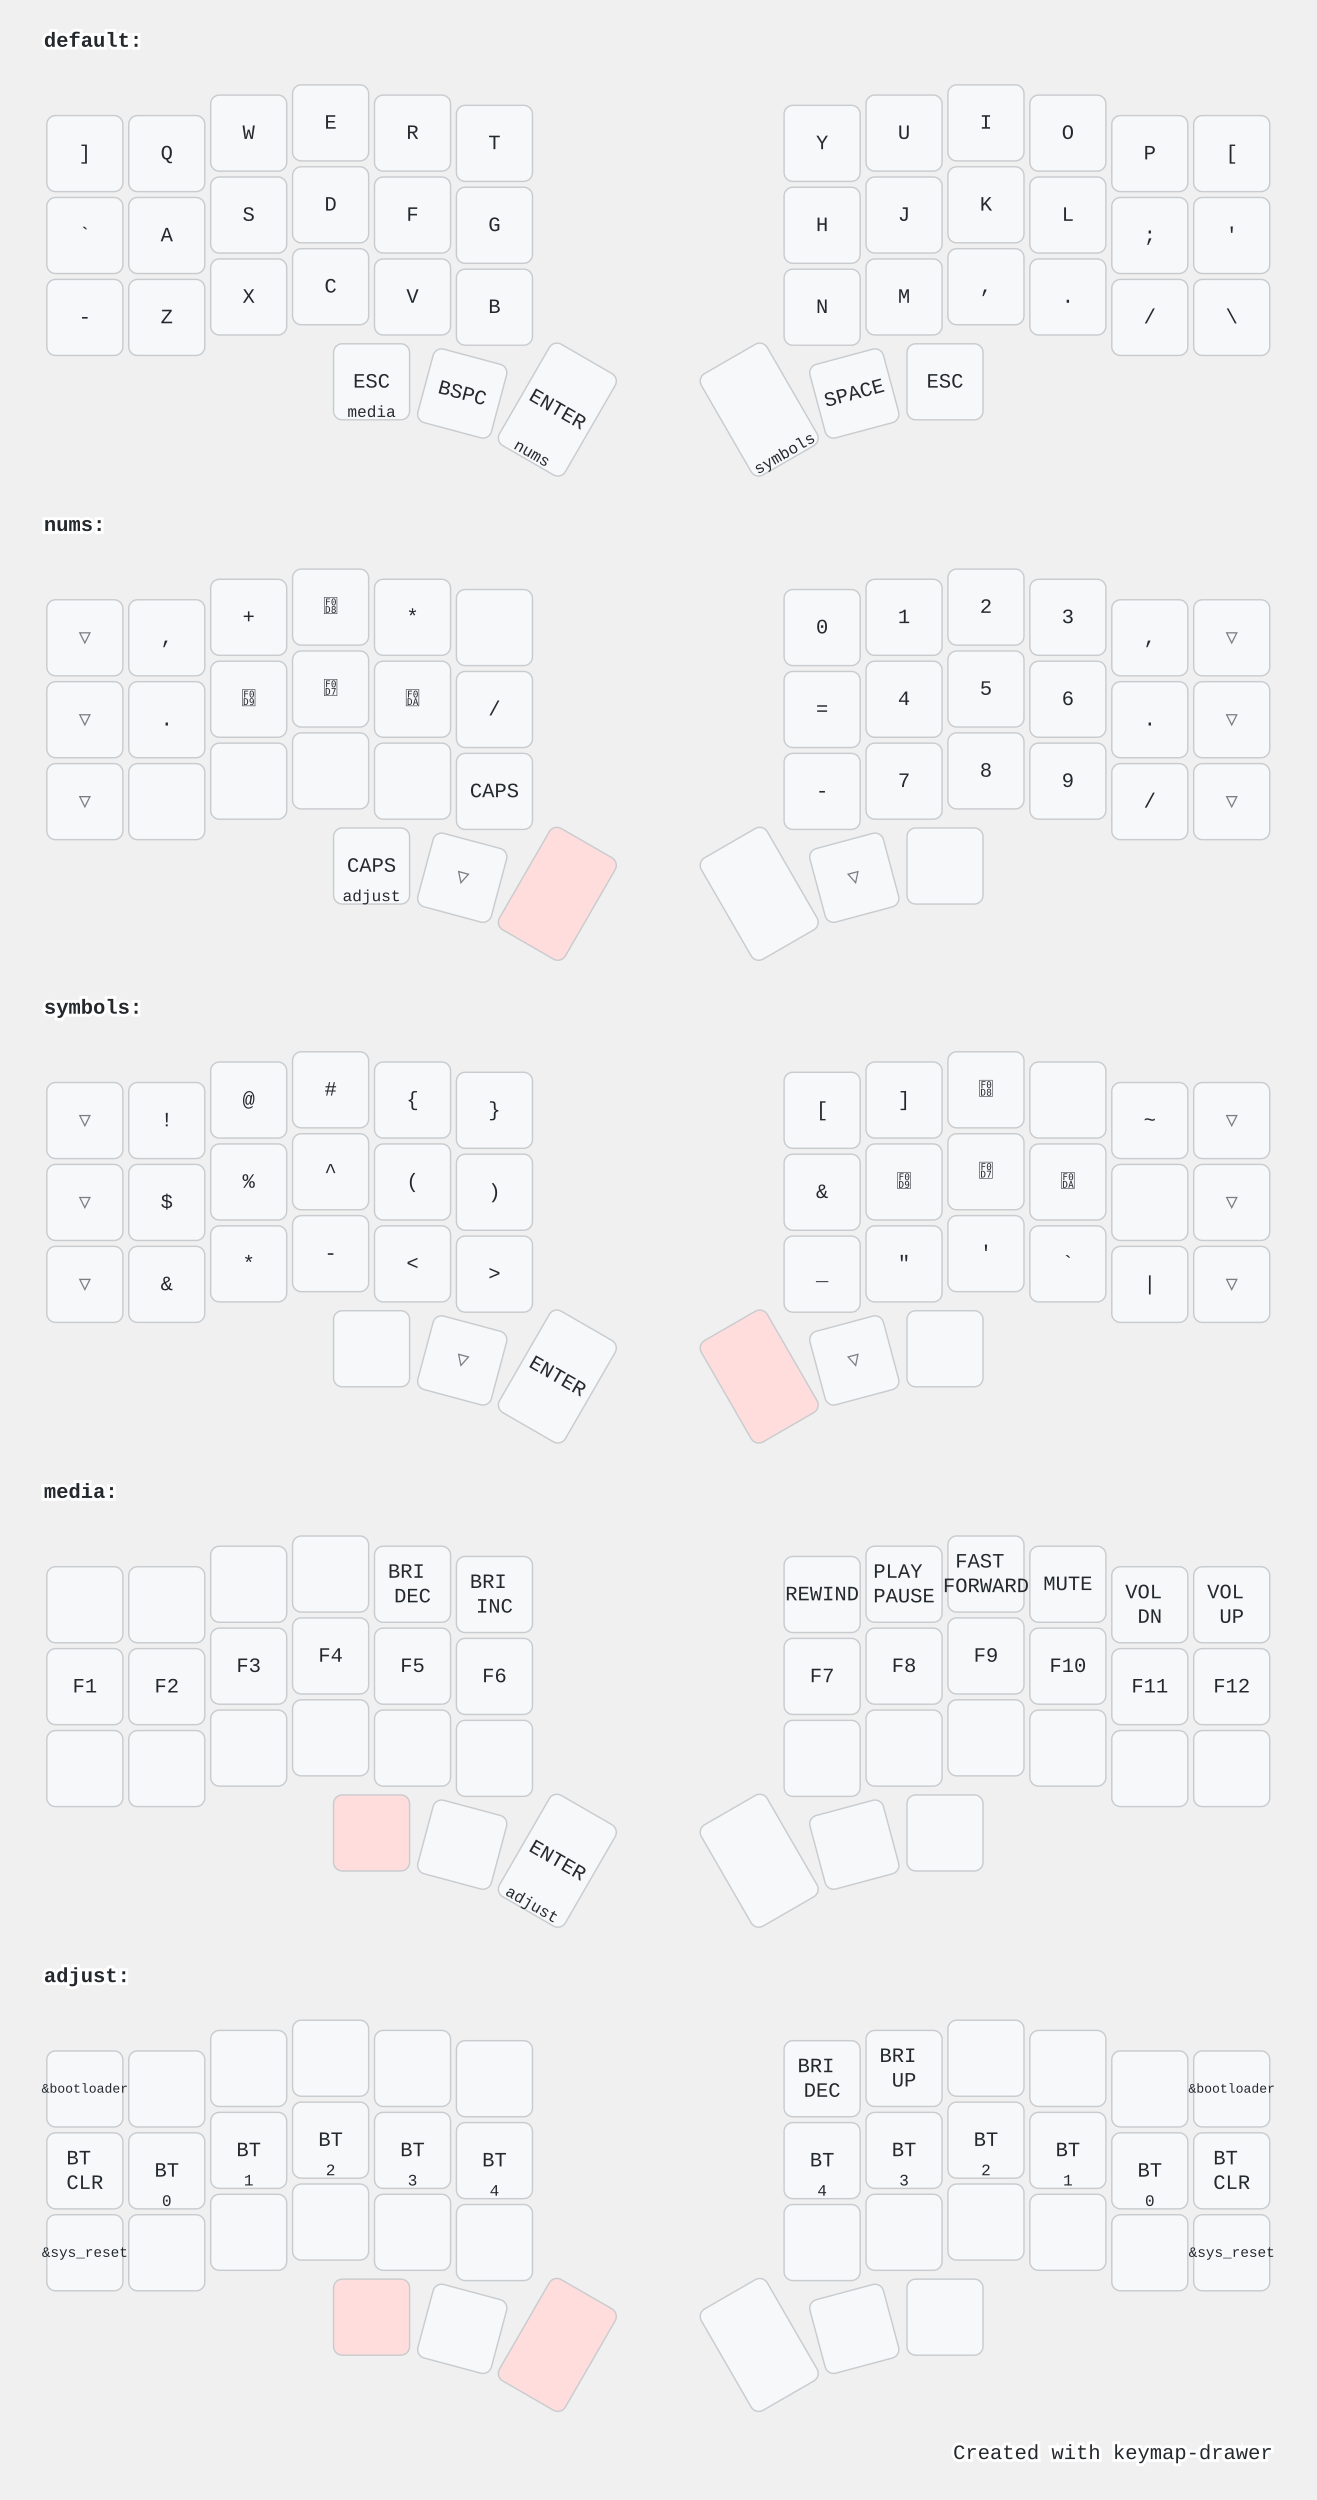
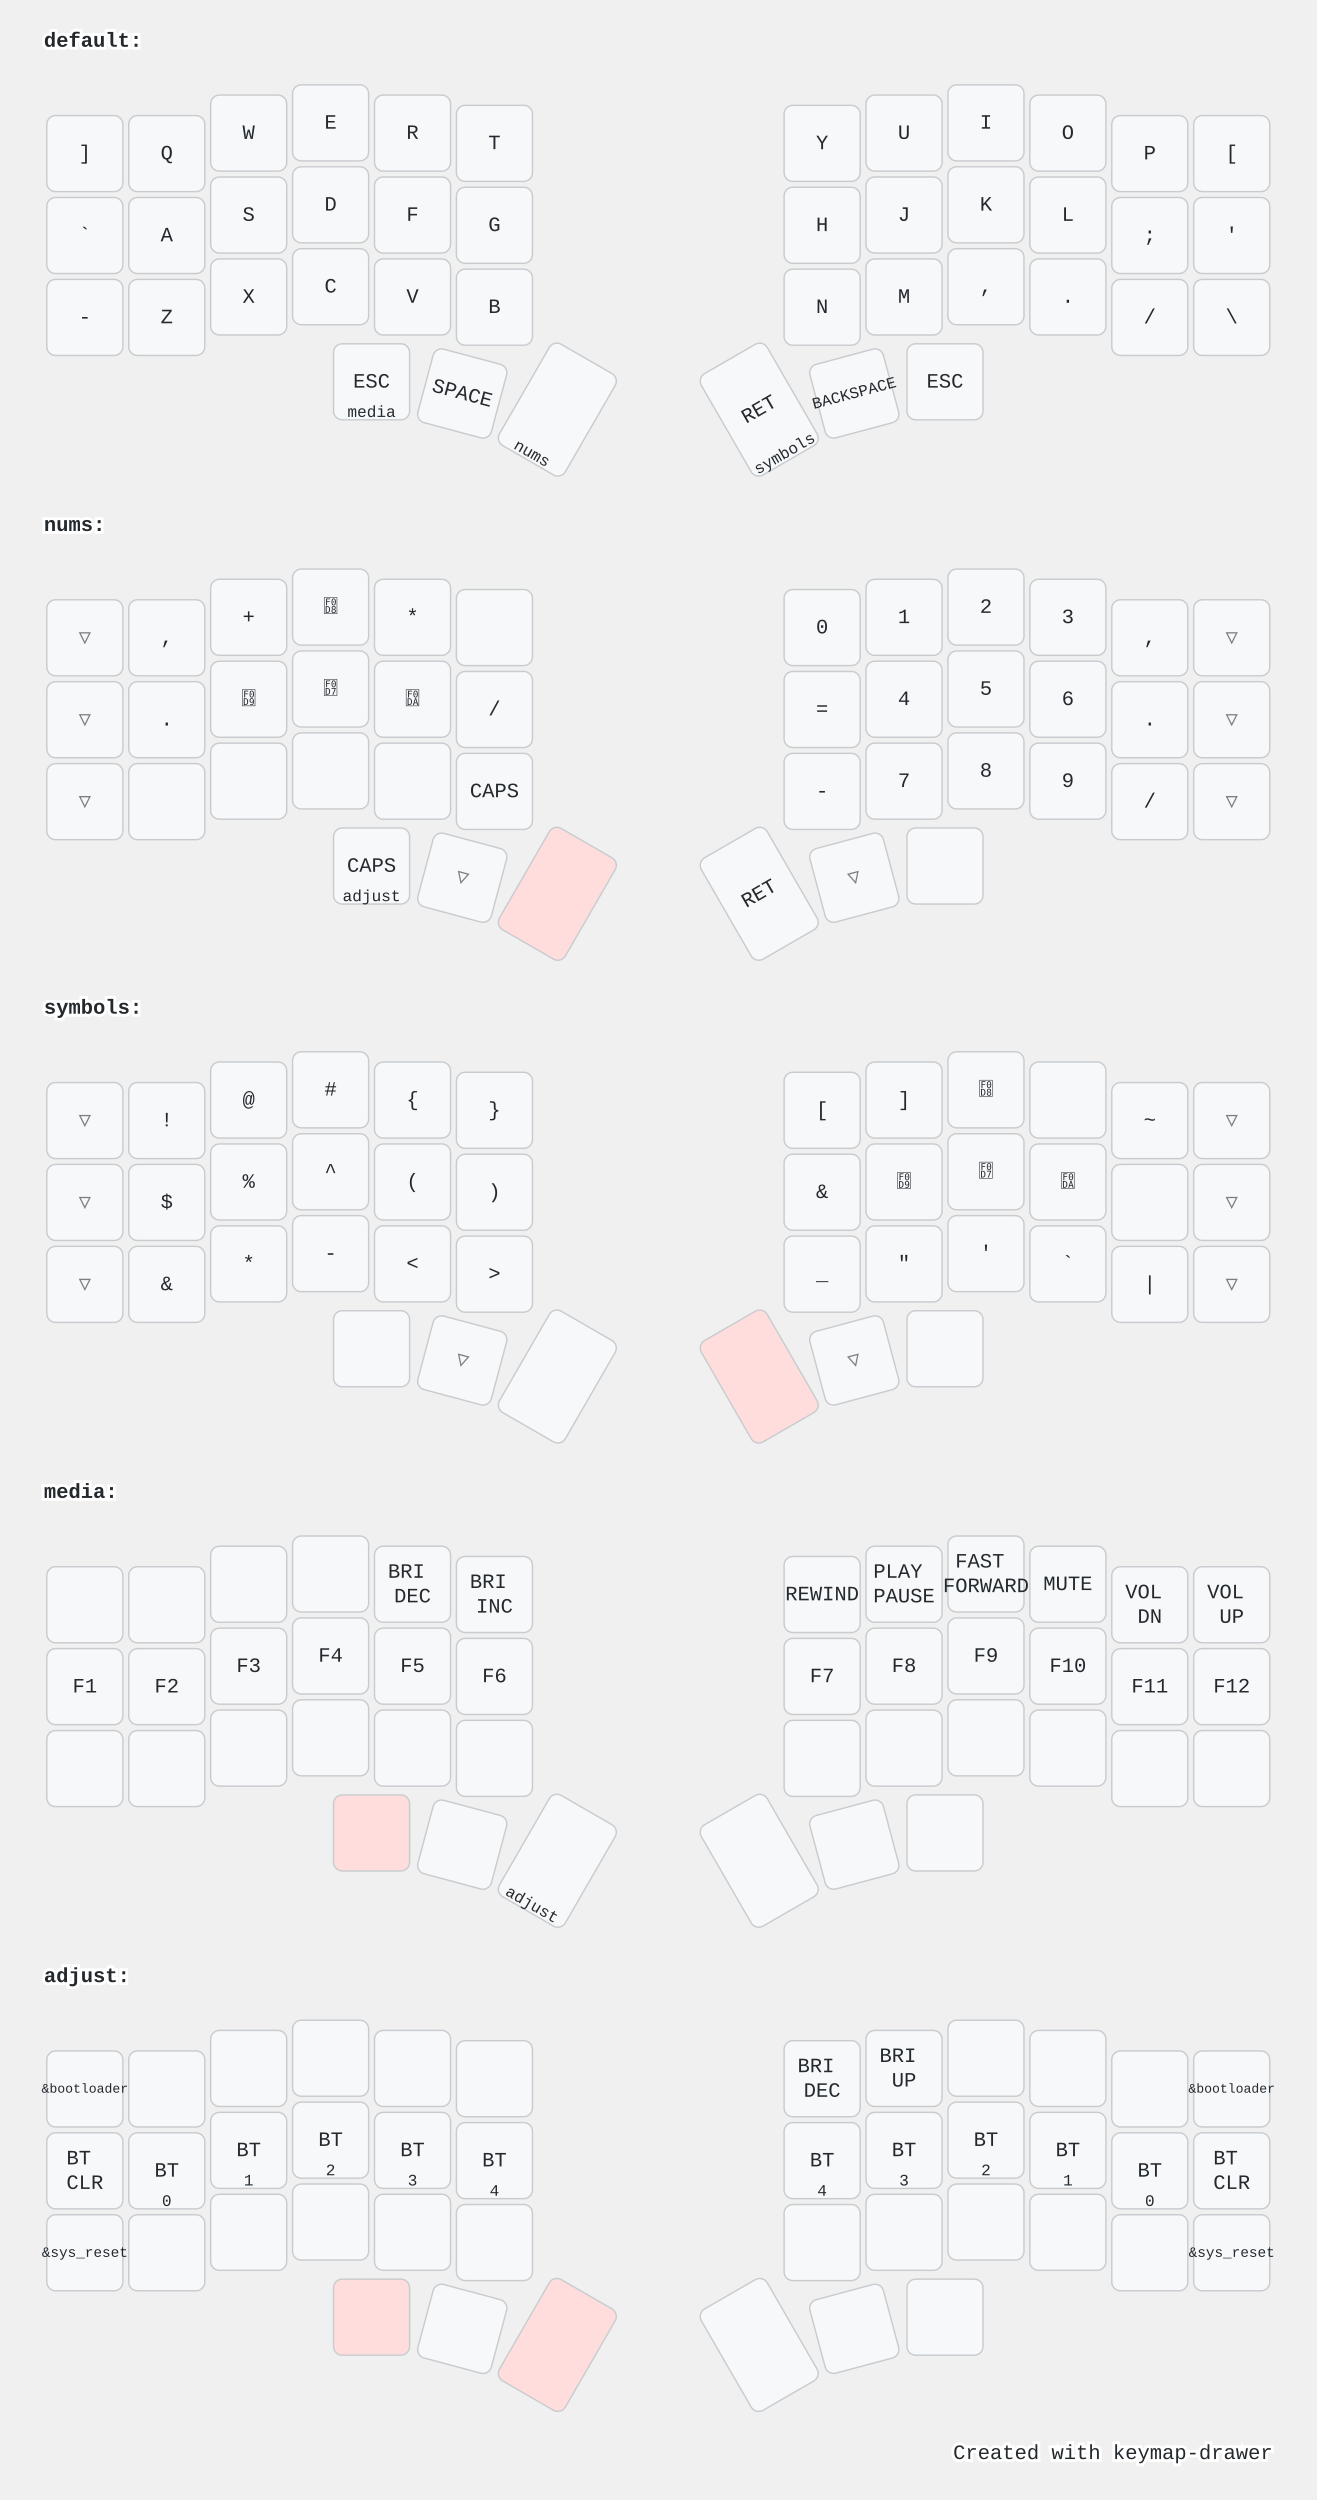
<svg xmlns="http://www.w3.org/2000/svg" xmlns:xlink="http://www.w3.org/1999/xlink" width="900" height="1709" viewBox="0 0 900 1709" class="keymap">
  <defs>/* start glyphs */
<svg id="mdi:apple-keyboard-command">
      <svg id="mdi-apple-keyboard-command" viewBox="0 0 24 24">
        <path d="M6,2A4,4 0 0,1 10,6V8H14V6A4,4 0 0,1 18,2A4,4 0 0,1 22,6A4,4 0 0,1 18,10H16V14H18A4,4 0 0,1 22,18A4,4 0 0,1 18,22A4,4 0 0,1 14,18V16H10V18A4,4 0 0,1 6,22A4,4 0 0,1 2,18A4,4 0 0,1 6,14H8V10H6A4,4 0 0,1 2,6A4,4 0 0,1 6,2M16,18A2,2 0 0,0 18,20A2,2 0 0,0 20,18A2,2 0 0,0 18,16H16V18M14,10H10V14H14V10M6,16A2,2 0 0,0 4,18A2,2 0 0,0 6,20A2,2 0 0,0 8,18V16H6M8,6A2,2 0 0,0 6,4A2,2 0 0,0 4,6A2,2 0 0,0 6,8H8V6M18,8A2,2 0 0,0 20,6A2,2 0 0,0 18,4A2,2 0 0,0 16,6V8H18Z" />
      </svg>
    </svg>
    <svg id="mdi:apple-keyboard-control">
      <svg id="mdi-apple-keyboard-control" viewBox="0 0 24 24">
        <path d="M19.78,11.78L18.36,13.19L12,6.83L5.64,13.19L4.22,11.78L12,4L19.78,11.78Z" />
      </svg>
    </svg>
    <svg id="mdi:apple-keyboard-option">
      <svg id="mdi-apple-keyboard-option" viewBox="0 0 24 24">
        <path d="M3,4H9.11L16.15,18H21V20H14.88L7.84,6H3V4M14,4H21V6H14V4Z" />
      </svg>
    </svg>
    <svg id="mdi:apple-keyboard-shift">
      <svg id="mdi-apple-keyboard-shift" viewBox="0 0 24 24">
        <path d="M15,18V12H17.17L12,6.83L6.83,12H9V18H15M12,4L22,14H17V20H7V14H2L12,4Z" />
      </svg>
    </svg>
    <svg id="mdi:keyboard-tab">
      <svg id="mdi-keyboard-tab" viewBox="0 0 24 24">
        <path d="M20,18H22V6H20M11.59,7.41L15.17,11H1V13H15.17L11.59,16.58L13,18L19,12L13,6L11.59,7.41Z" />
      </svg>
    </svg>
  </defs>/* end glyphs */
<style>/* inherit to force styles through use tags */
svg path {
    fill: inherit;
}

/* font and background color specifications */
svg.keymap {
    font-family: SFMono-Regular,Consolas,Liberation Mono,Menlo,monospace;
    font-size: 14px;
    font-kerning: normal;
    text-rendering: optimizeLegibility;
    fill: #24292e;
}

/* default key styling */
rect.key {
    fill: #f6f8fa;
}

rect.key, rect.combo {
    stroke: #c9cccf;
    stroke-width: 1;
}

/* default key side styling, only used is draw_key_sides is set */
rect.side {
    filter: brightness(90%);
}

/* color accent for combo boxes */
rect.combo, rect.combo-separate {
    fill: #cdf;
}

/* color accent for held keys */
rect.held, rect.combo.held {
    fill: #fdd;
}

/* color accent for ghost (optional) keys */
rect.ghost, rect.combo.ghost {
    stroke-dasharray: 4, 4;
    stroke-width: 2;
}

text {
    text-anchor: middle;
    dominant-baseline: middle;
}

/* styling for layer labels */
text.label {
    font-weight: bold;
    text-anchor: start;
    stroke: white;
    stroke-width: 4;
    paint-order: stroke;
}

/* styling for optional footer */
text.footer {
    text-anchor: end;
    dominant-baseline: auto;
    stroke: white;
    stroke-width: 4;
    paint-order: stroke;
}

/* styling for combo tap, and key hold/shifted label text */
text.combo, text.hold, text.shifted {
    font-size: 11px;
}

text.hold {
    text-anchor: middle;
    dominant-baseline: auto;
}

text.shifted {
    text-anchor: middle;
    dominant-baseline: hanging;
}

/* styling for hold/shifted label text in combo box */
text.combo.hold, text.combo.shifted {
    font-size: 8px;
}

/* lighter symbol for transparent keys */
text.trans {
    fill: #7b7e81;
}

/* styling for combo dendrons */
path.combo {
    stroke-width: 1;
    stroke: gray;
    fill: none;
}

/* Start Tabler Icons Cleanup */
/* cannot use height/width with glyphs */
.icon-tabler &gt; path {
    fill: inherit;
    stroke: inherit;
    stroke-width: 2;
}
/* hide tabler's default box */
.icon-tabler &gt; path[stroke="none"][fill="none"] {
    visibility: hidden;
}
/* End Tabler Icons Cleanup */

@media (prefers-color-scheme: dark) {
svg.keymap { fill: #d1d6db; }
rect.key { fill: #3f4750; }
rect.key, rect.combo { stroke: #60666c; }
rect.combo, rect.combo-separate { fill: #1f3d7a; }
rect.held, rect.combo.held { fill: #854747; }
text.label, text.footer { stroke: black; }
text.trans { fill: #7e8184; }
path.combo { stroke: #7f7f7f; }

}</style>
  <g transform="translate(30, 0)" class="layer-default">
    <text x="0" y="28" class="label">default:</text>
    <g transform="translate(0, 56)">
      <g transform="translate(28, 49)" class="key keypos-0">
        <rect rx="6" ry="6" x="-26" y="-26" width="52" height="52" class="key" />
        <text x="0" y="0" class="key tap">]</text>
        <use href="#mdi:apple-keyboard-option" xlink:href="#mdi:apple-keyboard-option" x="-6" y="12" height="12" width="12.0" class="key hold glyph mdi:apple-keyboard-option" />
      </g>
      <g transform="translate(84, 49)" class="key keypos-1">
        <rect rx="6" ry="6" x="-26" y="-26" width="52" height="52" class="key" />
        <text x="0" y="0" class="key tap">Q</text>
      </g>
      <g transform="translate(140, 35)" class="key keypos-2">
        <rect rx="6" ry="6" x="-26" y="-26" width="52" height="52" class="key" />
        <text x="0" y="0" class="key tap">W</text>
      </g>
      <g transform="translate(196, 28)" class="key keypos-3">
        <rect rx="6" ry="6" x="-26" y="-26" width="52" height="52" class="key" />
        <text x="0" y="0" class="key tap">E</text>
      </g>
      <g transform="translate(252, 35)" class="key keypos-4">
        <rect rx="6" ry="6" x="-26" y="-26" width="52" height="52" class="key" />
        <text x="0" y="0" class="key tap">R</text>
      </g>
      <g transform="translate(308, 42)" class="key keypos-5">
        <rect rx="6" ry="6" x="-26" y="-26" width="52" height="52" class="key" />
        <text x="0" y="0" class="key tap">T</text>
      </g>
      <g transform="translate(532, 42)" class="key keypos-6">
        <rect rx="6" ry="6" x="-26" y="-26" width="52" height="52" class="key" />
        <text x="0" y="0" class="key tap">Y</text>
      </g>
      <g transform="translate(588, 35)" class="key keypos-7">
        <rect rx="6" ry="6" x="-26" y="-26" width="52" height="52" class="key" />
        <text x="0" y="0" class="key tap">U</text>
      </g>
      <g transform="translate(644, 28)" class="key keypos-8">
        <rect rx="6" ry="6" x="-26" y="-26" width="52" height="52" class="key" />
        <text x="0" y="0" class="key tap">I</text>
      </g>
      <g transform="translate(700, 35)" class="key keypos-9">
        <rect rx="6" ry="6" x="-26" y="-26" width="52" height="52" class="key" />
        <text x="0" y="0" class="key tap">O</text>
      </g>
      <g transform="translate(756, 49)" class="key keypos-10">
        <rect rx="6" ry="6" x="-26" y="-26" width="52" height="52" class="key" />
        <text x="0" y="0" class="key tap">P</text>
      </g>
      <g transform="translate(812, 49)" class="key keypos-11">
        <rect rx="6" ry="6" x="-26" y="-26" width="52" height="52" class="key" />
        <text x="0" y="0" class="key tap">[</text>
        <use href="#mdi:apple-keyboard-option" xlink:href="#mdi:apple-keyboard-option" x="-6" y="12" height="12" width="12.0" class="key hold glyph mdi:apple-keyboard-option" />
      </g>
      <g transform="translate(28, 105)" class="key keypos-12">
        <rect rx="6" ry="6" x="-26" y="-26" width="52" height="52" class="key" />
        <text x="0" y="0" class="key tap">`</text>
        <use href="#mdi:apple-keyboard-control" xlink:href="#mdi:apple-keyboard-control" x="-6" y="12" height="12" width="12.0" class="key hold glyph mdi:apple-keyboard-control" />
      </g>
      <g transform="translate(84, 105)" class="key keypos-13">
        <rect rx="6" ry="6" x="-26" y="-26" width="52" height="52" class="key" />
        <text x="0" y="0" class="key tap">A</text>
        <use href="#mdi:apple-keyboard-command" xlink:href="#mdi:apple-keyboard-command" x="-6" y="12" height="12" width="12.0" class="key hold glyph mdi:apple-keyboard-command" />
      </g>
      <g transform="translate(140, 91)" class="key keypos-14">
        <rect rx="6" ry="6" x="-26" y="-26" width="52" height="52" class="key" />
        <text x="0" y="0" class="key tap">S</text>
        <use href="#mdi:apple-keyboard-option" xlink:href="#mdi:apple-keyboard-option" x="-6" y="12" height="12" width="12.0" class="key hold glyph mdi:apple-keyboard-option" />
      </g>
      <g transform="translate(196, 84)" class="key keypos-15">
        <rect rx="6" ry="6" x="-26" y="-26" width="52" height="52" class="key" />
        <text x="0" y="0" class="key tap">D</text>
        <use href="#mdi:apple-keyboard-control" xlink:href="#mdi:apple-keyboard-control" x="-6" y="12" height="12" width="12.0" class="key hold glyph mdi:apple-keyboard-control" />
      </g>
      <g transform="translate(252, 91)" class="key keypos-16">
        <rect rx="6" ry="6" x="-26" y="-26" width="52" height="52" class="key" />
        <text x="0" y="0" class="key tap">F</text>
        <use href="#mdi:apple-keyboard-shift" xlink:href="#mdi:apple-keyboard-shift" x="-6" y="12" height="12" width="12.0" class="key hold glyph mdi:apple-keyboard-shift" />
      </g>
      <g transform="translate(308, 98)" class="key keypos-17">
        <rect rx="6" ry="6" x="-26" y="-26" width="52" height="52" class="key" />
        <text x="0" y="0" class="key tap">G</text>
      </g>
      <g transform="translate(532, 98)" class="key keypos-18">
        <rect rx="6" ry="6" x="-26" y="-26" width="52" height="52" class="key" />
        <text x="0" y="0" class="key tap">H</text>
      </g>
      <g transform="translate(588, 91)" class="key keypos-19">
        <rect rx="6" ry="6" x="-26" y="-26" width="52" height="52" class="key" />
        <text x="0" y="0" class="key tap">J</text>
        <use href="#mdi:apple-keyboard-shift" xlink:href="#mdi:apple-keyboard-shift" x="-6" y="12" height="12" width="12.0" class="key hold glyph mdi:apple-keyboard-shift" />
      </g>
      <g transform="translate(644, 84)" class="key keypos-20">
        <rect rx="6" ry="6" x="-26" y="-26" width="52" height="52" class="key" />
        <text x="0" y="0" class="key tap">K</text>
        <use href="#mdi:apple-keyboard-control" xlink:href="#mdi:apple-keyboard-control" x="-6" y="12" height="12" width="12.0" class="key hold glyph mdi:apple-keyboard-control" />
      </g>
      <g transform="translate(700, 91)" class="key keypos-21">
        <rect rx="6" ry="6" x="-26" y="-26" width="52" height="52" class="key" />
        <text x="0" y="0" class="key tap">L</text>
        <use href="#mdi:apple-keyboard-option" xlink:href="#mdi:apple-keyboard-option" x="-6" y="12" height="12" width="12.0" class="key hold glyph mdi:apple-keyboard-option" />
      </g>
      <g transform="translate(756, 105)" class="key keypos-22">
        <rect rx="6" ry="6" x="-26" y="-26" width="52" height="52" class="key" />
        <text x="0" y="0" class="key tap">;</text>
        <use href="#mdi:apple-keyboard-command" xlink:href="#mdi:apple-keyboard-command" x="-6" y="12" height="12" width="12.0" class="key hold glyph mdi:apple-keyboard-command" />
      </g>
      <g transform="translate(812, 105)" class="key keypos-23">
        <rect rx="6" ry="6" x="-26" y="-26" width="52" height="52" class="key" />
        <text x="0" y="0" class="key tap">'</text>
        <use href="#mdi:apple-keyboard-control" xlink:href="#mdi:apple-keyboard-control" x="-6" y="12" height="12" width="12.0" class="key hold glyph mdi:apple-keyboard-control" />
      </g>
      <g transform="translate(28, 161)" class="key keypos-24">
        <rect rx="6" ry="6" x="-26" y="-26" width="52" height="52" class="key" />
        <text x="0" y="0" class="key tap">-</text>
        <use href="#mdi:apple-keyboard-shift" xlink:href="#mdi:apple-keyboard-shift" x="-6" y="12" height="12" width="12.0" class="key hold glyph mdi:apple-keyboard-shift" />
      </g>
      <g transform="translate(84, 161)" class="key keypos-25">
        <rect rx="6" ry="6" x="-26" y="-26" width="52" height="52" class="key" />
        <text x="0" y="0" class="key tap">Z</text>
      </g>
      <g transform="translate(140, 147)" class="key keypos-26">
        <rect rx="6" ry="6" x="-26" y="-26" width="52" height="52" class="key" />
        <text x="0" y="0" class="key tap">X</text>
      </g>
      <g transform="translate(196, 140)" class="key keypos-27">
        <rect rx="6" ry="6" x="-26" y="-26" width="52" height="52" class="key" />
        <text x="0" y="0" class="key tap">C</text>
      </g>
      <g transform="translate(252, 147)" class="key keypos-28">
        <rect rx="6" ry="6" x="-26" y="-26" width="52" height="52" class="key" />
        <text x="0" y="0" class="key tap">V</text>
      </g>
      <g transform="translate(308, 154)" class="key keypos-29">
        <rect rx="6" ry="6" x="-26" y="-26" width="52" height="52" class="key" />
        <text x="0" y="0" class="key tap">B</text>
      </g>
      <g transform="translate(532, 154)" class="key keypos-30">
        <rect rx="6" ry="6" x="-26" y="-26" width="52" height="52" class="key" />
        <text x="0" y="0" class="key tap">N</text>
      </g>
      <g transform="translate(588, 147)" class="key keypos-31">
        <rect rx="6" ry="6" x="-26" y="-26" width="52" height="52" class="key" />
        <text x="0" y="0" class="key tap">M</text>
      </g>
      <g transform="translate(644, 140)" class="key keypos-32">
        <rect rx="6" ry="6" x="-26" y="-26" width="52" height="52" class="key" />
        <text x="0" y="0" class="key tap">,</text>
      </g>
      <g transform="translate(700, 147)" class="key keypos-33">
        <rect rx="6" ry="6" x="-26" y="-26" width="52" height="52" class="key" />
        <text x="0" y="0" class="key tap">.</text>
      </g>
      <g transform="translate(756, 161)" class="key keypos-34">
        <rect rx="6" ry="6" x="-26" y="-26" width="52" height="52" class="key" />
        <text x="0" y="0" class="key tap">/</text>
      </g>
      <g transform="translate(812, 161)" class="key keypos-35">
        <rect rx="6" ry="6" x="-26" y="-26" width="52" height="52" class="key" />
        <text x="0" y="0" class="key tap">\</text>
        <use href="#mdi:apple-keyboard-shift" xlink:href="#mdi:apple-keyboard-shift" x="-6" y="12" height="12" width="12.0" class="key hold glyph mdi:apple-keyboard-shift" />
      </g>
      <g transform="translate(224, 205)" class="key keypos-36">
        <rect rx="6" ry="6" x="-26" y="-26" width="52" height="52" class="key" />
        <text x="0" y="0" class="key tap">ESC</text>
        <text x="0" y="24" class="key hold">media</text>
      </g>
      <g transform="translate(286, 213) rotate(15.0)" class="key keypos-37">
        <rect rx="6" ry="6" x="-26" y="-26" width="52" height="52" class="key" />
-         <text x="0" y="0" class="key tap">BSPC</text>
-         <use href="#mdi:apple-keyboard-command" xlink:href="#mdi:apple-keyboard-command" x="-6" y="12" height="12" width="12.0" class="key hold glyph mdi:apple-keyboard-command" />
+         <text x="0" y="0" class="key tap">SPACE</text>
      </g>
      <g transform="translate(351, 224) rotate(30.0)" class="key keypos-38">
        <rect rx="6" ry="6" x="-26" y="-40" width="52" height="80" class="key" />
-         <text x="0" y="0" class="key tap">ENTER</text>
+         <use href="#mdi:keyboard-tab" xlink:href="#mdi:keyboard-tab" x="-7" y="-7" height="14" width="14.0" class="key tap glyph mdi:keyboard-tab" />
        <text x="0" y="38" class="key hold">nums</text>
      </g>
      <g transform="translate(489, 224) rotate(-30.0)" class="key keypos-39">
        <rect rx="6" ry="6" x="-26" y="-40" width="52" height="80" class="key" />
-         <use href="#mdi:keyboard-tab" xlink:href="#mdi:keyboard-tab" x="-7" y="-7" height="14" width="14.0" class="key tap glyph mdi:keyboard-tab" />
+         <text x="0" y="0" class="key tap">RET</text>
        <text x="0" y="38" class="key hold">symbols</text>
      </g>
      <g transform="translate(554, 213) rotate(-15.0)" class="key keypos-40">
        <rect rx="6" ry="6" x="-26" y="-26" width="52" height="52" class="key" />
-         <text x="0" y="0" class="key tap">SPACE</text>
+         <text x="0" y="0" class="key tap">
+           <tspan style="font-size: 78%">BACKSPACE</tspan>
+         </text>
      </g>
      <g transform="translate(616, 205)" class="key keypos-41">
        <rect rx="6" ry="6" x="-26" y="-26" width="52" height="52" class="key" />
        <text x="0" y="0" class="key tap">ESC</text>
        <use href="#mdi:apple-keyboard-shift" xlink:href="#mdi:apple-keyboard-shift" x="-6" y="12" height="12" width="12.0" class="key hold glyph mdi:apple-keyboard-shift" />
      </g>
    </g>
  </g>
  <g transform="translate(30, 331)" class="layer-nums">
    <text x="0" y="28" class="label">nums:</text>
    <g transform="translate(0, 56)">
      <g transform="translate(28, 49)" class="key trans keypos-0">
        <rect rx="6" ry="6" x="-26" y="-26" width="52" height="52" class="key trans" />
        <text x="0" y="0" class="key trans tap">▽</text>
      </g>
      <g transform="translate(84, 49)" class="key keypos-1">
        <rect rx="6" ry="6" x="-26" y="-26" width="52" height="52" class="key" />
        <text x="0" y="0" class="key tap">,</text>
      </g>
      <g transform="translate(140, 35)" class="key keypos-2">
        <rect rx="6" ry="6" x="-26" y="-26" width="52" height="52" class="key" />
        <text x="0" y="0" class="key tap">+</text>
      </g>
      <g transform="translate(196, 28)" class="key keypos-3">
        <rect rx="6" ry="6" x="-26" y="-26" width="52" height="52" class="key" />
        <text x="0" y="0" class="key tap"></text>
      </g>
      <g transform="translate(252, 35)" class="key keypos-4">
        <rect rx="6" ry="6" x="-26" y="-26" width="52" height="52" class="key" />
        <text x="0" y="0" class="key tap">*</text>
      </g>
      <g transform="translate(308, 42)" class="key keypos-5">
        <rect rx="6" ry="6" x="-26" y="-26" width="52" height="52" class="key" />
      </g>
      <g transform="translate(532, 42)" class="key keypos-6">
        <rect rx="6" ry="6" x="-26" y="-26" width="52" height="52" class="key" />
        <text x="0" y="0" class="key tap">0</text>
      </g>
      <g transform="translate(588, 35)" class="key keypos-7">
        <rect rx="6" ry="6" x="-26" y="-26" width="52" height="52" class="key" />
        <text x="0" y="0" class="key tap">1</text>
      </g>
      <g transform="translate(644, 28)" class="key keypos-8">
        <rect rx="6" ry="6" x="-26" y="-26" width="52" height="52" class="key" />
        <text x="0" y="0" class="key tap">2</text>
      </g>
      <g transform="translate(700, 35)" class="key keypos-9">
        <rect rx="6" ry="6" x="-26" y="-26" width="52" height="52" class="key" />
        <text x="0" y="0" class="key tap">3</text>
      </g>
      <g transform="translate(756, 49)" class="key keypos-10">
        <rect rx="6" ry="6" x="-26" y="-26" width="52" height="52" class="key" />
        <text x="0" y="0" class="key tap">,</text>
      </g>
      <g transform="translate(812, 49)" class="key trans keypos-11">
        <rect rx="6" ry="6" x="-26" y="-26" width="52" height="52" class="key trans" />
        <text x="0" y="0" class="key trans tap">▽</text>
      </g>
      <g transform="translate(28, 105)" class="key trans keypos-12">
        <rect rx="6" ry="6" x="-26" y="-26" width="52" height="52" class="key trans" />
        <text x="0" y="0" class="key trans tap">▽</text>
      </g>
      <g transform="translate(84, 105)" class="key keypos-13">
        <rect rx="6" ry="6" x="-26" y="-26" width="52" height="52" class="key" />
        <text x="0" y="0" class="key tap">.</text>
      </g>
      <g transform="translate(140, 91)" class="key keypos-14">
        <rect rx="6" ry="6" x="-26" y="-26" width="52" height="52" class="key" />
        <text x="0" y="0" class="key tap"></text>
      </g>
      <g transform="translate(196, 84)" class="key keypos-15">
        <rect rx="6" ry="6" x="-26" y="-26" width="52" height="52" class="key" />
        <text x="0" y="0" class="key tap"></text>
      </g>
      <g transform="translate(252, 91)" class="key keypos-16">
        <rect rx="6" ry="6" x="-26" y="-26" width="52" height="52" class="key" />
        <text x="0" y="0" class="key tap"></text>
      </g>
      <g transform="translate(308, 98)" class="key keypos-17">
        <rect rx="6" ry="6" x="-26" y="-26" width="52" height="52" class="key" />
        <text x="0" y="0" class="key tap">/</text>
      </g>
      <g transform="translate(532, 98)" class="key keypos-18">
        <rect rx="6" ry="6" x="-26" y="-26" width="52" height="52" class="key" />
        <text x="0" y="0" class="key tap">=</text>
      </g>
      <g transform="translate(588, 91)" class="key keypos-19">
        <rect rx="6" ry="6" x="-26" y="-26" width="52" height="52" class="key" />
        <text x="0" y="0" class="key tap">4</text>
      </g>
      <g transform="translate(644, 84)" class="key keypos-20">
        <rect rx="6" ry="6" x="-26" y="-26" width="52" height="52" class="key" />
        <text x="0" y="0" class="key tap">5</text>
      </g>
      <g transform="translate(700, 91)" class="key keypos-21">
        <rect rx="6" ry="6" x="-26" y="-26" width="52" height="52" class="key" />
        <text x="0" y="0" class="key tap">6</text>
      </g>
      <g transform="translate(756, 105)" class="key keypos-22">
        <rect rx="6" ry="6" x="-26" y="-26" width="52" height="52" class="key" />
        <text x="0" y="0" class="key tap">.</text>
      </g>
      <g transform="translate(812, 105)" class="key trans keypos-23">
        <rect rx="6" ry="6" x="-26" y="-26" width="52" height="52" class="key trans" />
        <text x="0" y="0" class="key trans tap">▽</text>
      </g>
      <g transform="translate(28, 161)" class="key trans keypos-24">
        <rect rx="6" ry="6" x="-26" y="-26" width="52" height="52" class="key trans" />
        <text x="0" y="0" class="key trans tap">▽</text>
      </g>
      <g transform="translate(84, 161)" class="key keypos-25">
        <rect rx="6" ry="6" x="-26" y="-26" width="52" height="52" class="key" />
      </g>
      <g transform="translate(140, 147)" class="key keypos-26">
        <rect rx="6" ry="6" x="-26" y="-26" width="52" height="52" class="key" />
      </g>
      <g transform="translate(196, 140)" class="key keypos-27">
        <rect rx="6" ry="6" x="-26" y="-26" width="52" height="52" class="key" />
      </g>
      <g transform="translate(252, 147)" class="key keypos-28">
        <rect rx="6" ry="6" x="-26" y="-26" width="52" height="52" class="key" />
      </g>
      <g transform="translate(308, 154)" class="key keypos-29">
        <rect rx="6" ry="6" x="-26" y="-26" width="52" height="52" class="key" />
        <text x="0" y="0" class="key tap">CAPS</text>
      </g>
      <g transform="translate(532, 154)" class="key keypos-30">
        <rect rx="6" ry="6" x="-26" y="-26" width="52" height="52" class="key" />
        <text x="0" y="0" class="key tap">-</text>
      </g>
      <g transform="translate(588, 147)" class="key keypos-31">
        <rect rx="6" ry="6" x="-26" y="-26" width="52" height="52" class="key" />
        <text x="0" y="0" class="key tap">7</text>
      </g>
      <g transform="translate(644, 140)" class="key keypos-32">
        <rect rx="6" ry="6" x="-26" y="-26" width="52" height="52" class="key" />
        <text x="0" y="0" class="key tap">8</text>
      </g>
      <g transform="translate(700, 147)" class="key keypos-33">
        <rect rx="6" ry="6" x="-26" y="-26" width="52" height="52" class="key" />
        <text x="0" y="0" class="key tap">9</text>
      </g>
      <g transform="translate(756, 161)" class="key keypos-34">
        <rect rx="6" ry="6" x="-26" y="-26" width="52" height="52" class="key" />
        <text x="0" y="0" class="key tap">/</text>
      </g>
      <g transform="translate(812, 161)" class="key trans keypos-35">
        <rect rx="6" ry="6" x="-26" y="-26" width="52" height="52" class="key trans" />
        <text x="0" y="0" class="key trans tap">▽</text>
      </g>
      <g transform="translate(224, 205)" class="key keypos-36">
        <rect rx="6" ry="6" x="-26" y="-26" width="52" height="52" class="key" />
        <text x="0" y="0" class="key tap">CAPS</text>
        <text x="0" y="24" class="key hold">adjust</text>
      </g>
      <g transform="translate(286, 213) rotate(15.0)" class="key trans keypos-37">
        <rect rx="6" ry="6" x="-26" y="-26" width="52" height="52" class="key trans" />
        <text x="0" y="0" class="key trans tap">▽</text>
      </g>
      <g transform="translate(351, 224) rotate(30.0)" class="key held keypos-38">
        <rect rx="6" ry="6" x="-26" y="-40" width="52" height="80" class="key held" />
      </g>
      <g transform="translate(489, 224) rotate(-30.0)" class="key keypos-39">
        <rect rx="6" ry="6" x="-26" y="-40" width="52" height="80" class="key" />
-         <use href="#mdi:keyboard-tab" xlink:href="#mdi:keyboard-tab" x="-7" y="-7" height="14" width="14.0" class="key tap glyph mdi:keyboard-tab" />
+         <text x="0" y="0" class="key tap">RET</text>
      </g>
      <g transform="translate(554, 213) rotate(-15.0)" class="key trans keypos-40">
        <rect rx="6" ry="6" x="-26" y="-26" width="52" height="52" class="key trans" />
        <text x="0" y="0" class="key trans tap">▽</text>
      </g>
      <g transform="translate(616, 205)" class="key keypos-41">
        <rect rx="6" ry="6" x="-26" y="-26" width="52" height="52" class="key" />
        <use href="#mdi:apple-keyboard-shift" xlink:href="#mdi:apple-keyboard-shift" x="-7" y="-7" height="14" width="14.0" class="key tap glyph mdi:apple-keyboard-shift" />
      </g>
    </g>
  </g>
  <g transform="translate(30, 661)" class="layer-symbols">
    <text x="0" y="28" class="label">symbols:</text>
    <g transform="translate(0, 56)">
      <g transform="translate(28, 49)" class="key trans keypos-0">
        <rect rx="6" ry="6" x="-26" y="-26" width="52" height="52" class="key trans" />
        <text x="0" y="0" class="key trans tap">▽</text>
      </g>
      <g transform="translate(84, 49)" class="key keypos-1">
        <rect rx="6" ry="6" x="-26" y="-26" width="52" height="52" class="key" />
        <text x="0" y="0" class="key tap">!</text>
      </g>
      <g transform="translate(140, 35)" class="key keypos-2">
        <rect rx="6" ry="6" x="-26" y="-26" width="52" height="52" class="key" />
        <text x="0" y="0" class="key tap">@</text>
      </g>
      <g transform="translate(196, 28)" class="key keypos-3">
        <rect rx="6" ry="6" x="-26" y="-26" width="52" height="52" class="key" />
        <text x="0" y="0" class="key tap">#</text>
      </g>
      <g transform="translate(252, 35)" class="key keypos-4">
        <rect rx="6" ry="6" x="-26" y="-26" width="52" height="52" class="key" />
        <text x="0" y="0" class="key tap">{</text>
      </g>
      <g transform="translate(308, 42)" class="key keypos-5">
        <rect rx="6" ry="6" x="-26" y="-26" width="52" height="52" class="key" />
        <text x="0" y="0" class="key tap">}</text>
      </g>
      <g transform="translate(532, 42)" class="key keypos-6">
        <rect rx="6" ry="6" x="-26" y="-26" width="52" height="52" class="key" />
        <text x="0" y="0" class="key tap">[</text>
      </g>
      <g transform="translate(588, 35)" class="key keypos-7">
        <rect rx="6" ry="6" x="-26" y="-26" width="52" height="52" class="key" />
        <text x="0" y="0" class="key tap">]</text>
      </g>
      <g transform="translate(644, 28)" class="key keypos-8">
        <rect rx="6" ry="6" x="-26" y="-26" width="52" height="52" class="key" />
        <text x="0" y="0" class="key tap"></text>
      </g>
      <g transform="translate(700, 35)" class="key keypos-9">
        <rect rx="6" ry="6" x="-26" y="-26" width="52" height="52" class="key" />
      </g>
      <g transform="translate(756, 49)" class="key keypos-10">
        <rect rx="6" ry="6" x="-26" y="-26" width="52" height="52" class="key" />
        <text x="0" y="0" class="key tap">~</text>
      </g>
      <g transform="translate(812, 49)" class="key trans keypos-11">
        <rect rx="6" ry="6" x="-26" y="-26" width="52" height="52" class="key trans" />
        <text x="0" y="0" class="key trans tap">▽</text>
      </g>
      <g transform="translate(28, 105)" class="key trans keypos-12">
        <rect rx="6" ry="6" x="-26" y="-26" width="52" height="52" class="key trans" />
        <text x="0" y="0" class="key trans tap">▽</text>
      </g>
      <g transform="translate(84, 105)" class="key keypos-13">
        <rect rx="6" ry="6" x="-26" y="-26" width="52" height="52" class="key" />
        <text x="0" y="0" class="key tap">$</text>
      </g>
      <g transform="translate(140, 91)" class="key keypos-14">
        <rect rx="6" ry="6" x="-26" y="-26" width="52" height="52" class="key" />
        <text x="0" y="0" class="key tap">%</text>
      </g>
      <g transform="translate(196, 84)" class="key keypos-15">
        <rect rx="6" ry="6" x="-26" y="-26" width="52" height="52" class="key" />
        <text x="0" y="0" class="key tap">^</text>
      </g>
      <g transform="translate(252, 91)" class="key keypos-16">
        <rect rx="6" ry="6" x="-26" y="-26" width="52" height="52" class="key" />
        <text x="0" y="0" class="key tap">(</text>
      </g>
      <g transform="translate(308, 98)" class="key keypos-17">
        <rect rx="6" ry="6" x="-26" y="-26" width="52" height="52" class="key" />
        <text x="0" y="0" class="key tap">)</text>
      </g>
      <g transform="translate(532, 98)" class="key keypos-18">
        <rect rx="6" ry="6" x="-26" y="-26" width="52" height="52" class="key" />
        <text x="0" y="0" class="key tap">&amp;</text>
      </g>
      <g transform="translate(588, 91)" class="key keypos-19">
        <rect rx="6" ry="6" x="-26" y="-26" width="52" height="52" class="key" />
        <text x="0" y="0" class="key tap"></text>
      </g>
      <g transform="translate(644, 84)" class="key keypos-20">
        <rect rx="6" ry="6" x="-26" y="-26" width="52" height="52" class="key" />
        <text x="0" y="0" class="key tap"></text>
      </g>
      <g transform="translate(700, 91)" class="key keypos-21">
        <rect rx="6" ry="6" x="-26" y="-26" width="52" height="52" class="key" />
        <text x="0" y="0" class="key tap"></text>
      </g>
      <g transform="translate(756, 105)" class="key keypos-22">
        <rect rx="6" ry="6" x="-26" y="-26" width="52" height="52" class="key" />
      </g>
      <g transform="translate(812, 105)" class="key trans keypos-23">
        <rect rx="6" ry="6" x="-26" y="-26" width="52" height="52" class="key trans" />
        <text x="0" y="0" class="key trans tap">▽</text>
      </g>
      <g transform="translate(28, 161)" class="key trans keypos-24">
        <rect rx="6" ry="6" x="-26" y="-26" width="52" height="52" class="key trans" />
        <text x="0" y="0" class="key trans tap">▽</text>
      </g>
      <g transform="translate(84, 161)" class="key keypos-25">
        <rect rx="6" ry="6" x="-26" y="-26" width="52" height="52" class="key" />
        <text x="0" y="0" class="key tap">&amp;</text>
      </g>
      <g transform="translate(140, 147)" class="key keypos-26">
        <rect rx="6" ry="6" x="-26" y="-26" width="52" height="52" class="key" />
        <text x="0" y="0" class="key tap">*</text>
      </g>
      <g transform="translate(196, 140)" class="key keypos-27">
        <rect rx="6" ry="6" x="-26" y="-26" width="52" height="52" class="key" />
        <text x="0" y="0" class="key tap">-</text>
      </g>
      <g transform="translate(252, 147)" class="key keypos-28">
        <rect rx="6" ry="6" x="-26" y="-26" width="52" height="52" class="key" />
        <text x="0" y="0" class="key tap">&lt;</text>
      </g>
      <g transform="translate(308, 154)" class="key keypos-29">
        <rect rx="6" ry="6" x="-26" y="-26" width="52" height="52" class="key" />
        <text x="0" y="0" class="key tap">&gt;</text>
      </g>
      <g transform="translate(532, 154)" class="key keypos-30">
        <rect rx="6" ry="6" x="-26" y="-26" width="52" height="52" class="key" />
        <text x="0" y="0" class="key tap">_</text>
      </g>
      <g transform="translate(588, 147)" class="key keypos-31">
        <rect rx="6" ry="6" x="-26" y="-26" width="52" height="52" class="key" />
        <text x="0" y="0" class="key tap">"</text>
      </g>
      <g transform="translate(644, 140)" class="key keypos-32">
        <rect rx="6" ry="6" x="-26" y="-26" width="52" height="52" class="key" />
        <text x="0" y="0" class="key tap">'</text>
      </g>
      <g transform="translate(700, 147)" class="key keypos-33">
        <rect rx="6" ry="6" x="-26" y="-26" width="52" height="52" class="key" />
        <text x="0" y="0" class="key tap">`</text>
      </g>
      <g transform="translate(756, 161)" class="key keypos-34">
        <rect rx="6" ry="6" x="-26" y="-26" width="52" height="52" class="key" />
        <text x="0" y="0" class="key tap">|</text>
      </g>
      <g transform="translate(812, 161)" class="key trans keypos-35">
        <rect rx="6" ry="6" x="-26" y="-26" width="52" height="52" class="key trans" />
        <text x="0" y="0" class="key trans tap">▽</text>
      </g>
      <g transform="translate(224, 205)" class="key keypos-36">
        <rect rx="6" ry="6" x="-26" y="-26" width="52" height="52" class="key" />
        <use href="#mdi:apple-keyboard-shift" xlink:href="#mdi:apple-keyboard-shift" x="-7" y="-7" height="14" width="14.0" class="key tap glyph mdi:apple-keyboard-shift" />
      </g>
      <g transform="translate(286, 213) rotate(15.0)" class="key trans keypos-37">
        <rect rx="6" ry="6" x="-26" y="-26" width="52" height="52" class="key trans" />
        <text x="0" y="0" class="key trans tap">▽</text>
      </g>
      <g transform="translate(351, 224) rotate(30.0)" class="key keypos-38">
        <rect rx="6" ry="6" x="-26" y="-40" width="52" height="80" class="key" />
-         <text x="0" y="0" class="key tap">ENTER</text>
+         <use href="#mdi:keyboard-tab" xlink:href="#mdi:keyboard-tab" x="-7" y="-7" height="14" width="14.0" class="key tap glyph mdi:keyboard-tab" />
      </g>
      <g transform="translate(489, 224) rotate(-30.0)" class="key held keypos-39">
        <rect rx="6" ry="6" x="-26" y="-40" width="52" height="80" class="key held" />
      </g>
      <g transform="translate(554, 213) rotate(-15.0)" class="key trans keypos-40">
        <rect rx="6" ry="6" x="-26" y="-26" width="52" height="52" class="key trans" />
        <text x="0" y="0" class="key trans tap">▽</text>
      </g>
      <g transform="translate(616, 205)" class="key keypos-41">
        <rect rx="6" ry="6" x="-26" y="-26" width="52" height="52" class="key" />
        <use href="#mdi:apple-keyboard-shift" xlink:href="#mdi:apple-keyboard-shift" x="-7" y="-7" height="14" width="14.0" class="key tap glyph mdi:apple-keyboard-shift" />
      </g>
    </g>
  </g>
  <g transform="translate(30, 992)" class="layer-media">
    <text x="0" y="28" class="label">media:</text>
    <g transform="translate(0, 56)">
      <g transform="translate(28, 49)" class="key keypos-0">
        <rect rx="6" ry="6" x="-26" y="-26" width="52" height="52" class="key" />
      </g>
      <g transform="translate(84, 49)" class="key keypos-1">
        <rect rx="6" ry="6" x="-26" y="-26" width="52" height="52" class="key" />
      </g>
      <g transform="translate(140, 35)" class="key keypos-2">
        <rect rx="6" ry="6" x="-26" y="-26" width="52" height="52" class="key" />
      </g>
      <g transform="translate(196, 28)" class="key keypos-3">
        <rect rx="6" ry="6" x="-26" y="-26" width="52" height="52" class="key" />
      </g>
      <g transform="translate(252, 35)" class="key keypos-4">
        <rect rx="6" ry="6" x="-26" y="-26" width="52" height="52" class="key" />
        <text x="0" y="0" class="key tap">
          <tspan x="0" dy="-0.6em">BRI</tspan>
          <tspan x="0" dy="1.2em">DEC</tspan>
        </text>
      </g>
      <g transform="translate(308, 42)" class="key keypos-5">
        <rect rx="6" ry="6" x="-26" y="-26" width="52" height="52" class="key" />
        <text x="0" y="0" class="key tap">
          <tspan x="0" dy="-0.6em">BRI</tspan>
          <tspan x="0" dy="1.2em">INC</tspan>
        </text>
      </g>
      <g transform="translate(532, 42)" class="key keypos-6">
        <rect rx="6" ry="6" x="-26" y="-26" width="52" height="52" class="key" />
        <text x="0" y="0" class="key tap">REWIND</text>
      </g>
      <g transform="translate(588, 35)" class="key keypos-7">
        <rect rx="6" ry="6" x="-26" y="-26" width="52" height="52" class="key" />
        <text x="0" y="0" class="key tap">
          <tspan x="0" dy="-0.6em">PLAY</tspan>
          <tspan x="0" dy="1.2em">PAUSE</tspan>
        </text>
      </g>
      <g transform="translate(644, 28)" class="key keypos-8">
        <rect rx="6" ry="6" x="-26" y="-26" width="52" height="52" class="key" />
        <text x="0" y="0" class="key tap">
          <tspan x="0" dy="-0.6em">FAST</tspan>
          <tspan x="0" dy="1.2em">FORWARD</tspan>
        </text>
      </g>
      <g transform="translate(700, 35)" class="key keypos-9">
        <rect rx="6" ry="6" x="-26" y="-26" width="52" height="52" class="key" />
        <text x="0" y="0" class="key tap">MUTE</text>
      </g>
      <g transform="translate(756, 49)" class="key keypos-10">
        <rect rx="6" ry="6" x="-26" y="-26" width="52" height="52" class="key" />
        <text x="0" y="0" class="key tap">
          <tspan x="0" dy="-0.6em">VOL</tspan>
          <tspan x="0" dy="1.2em">DN</tspan>
        </text>
      </g>
      <g transform="translate(812, 49)" class="key keypos-11">
        <rect rx="6" ry="6" x="-26" y="-26" width="52" height="52" class="key" />
        <text x="0" y="0" class="key tap">
          <tspan x="0" dy="-0.6em">VOL</tspan>
          <tspan x="0" dy="1.2em">UP</tspan>
        </text>
      </g>
      <g transform="translate(28, 105)" class="key keypos-12">
        <rect rx="6" ry="6" x="-26" y="-26" width="52" height="52" class="key" />
        <text x="0" y="0" class="key tap">F1</text>
      </g>
      <g transform="translate(84, 105)" class="key keypos-13">
        <rect rx="6" ry="6" x="-26" y="-26" width="52" height="52" class="key" />
        <text x="0" y="0" class="key tap">F2</text>
      </g>
      <g transform="translate(140, 91)" class="key keypos-14">
        <rect rx="6" ry="6" x="-26" y="-26" width="52" height="52" class="key" />
        <text x="0" y="0" class="key tap">F3</text>
      </g>
      <g transform="translate(196, 84)" class="key keypos-15">
        <rect rx="6" ry="6" x="-26" y="-26" width="52" height="52" class="key" />
        <text x="0" y="0" class="key tap">F4</text>
      </g>
      <g transform="translate(252, 91)" class="key keypos-16">
        <rect rx="6" ry="6" x="-26" y="-26" width="52" height="52" class="key" />
        <text x="0" y="0" class="key tap">F5</text>
      </g>
      <g transform="translate(308, 98)" class="key keypos-17">
        <rect rx="6" ry="6" x="-26" y="-26" width="52" height="52" class="key" />
        <text x="0" y="0" class="key tap">F6</text>
      </g>
      <g transform="translate(532, 98)" class="key keypos-18">
        <rect rx="6" ry="6" x="-26" y="-26" width="52" height="52" class="key" />
        <text x="0" y="0" class="key tap">F7</text>
      </g>
      <g transform="translate(588, 91)" class="key keypos-19">
        <rect rx="6" ry="6" x="-26" y="-26" width="52" height="52" class="key" />
        <text x="0" y="0" class="key tap">F8</text>
      </g>
      <g transform="translate(644, 84)" class="key keypos-20">
        <rect rx="6" ry="6" x="-26" y="-26" width="52" height="52" class="key" />
        <text x="0" y="0" class="key tap">F9</text>
      </g>
      <g transform="translate(700, 91)" class="key keypos-21">
        <rect rx="6" ry="6" x="-26" y="-26" width="52" height="52" class="key" />
        <text x="0" y="0" class="key tap">F10</text>
      </g>
      <g transform="translate(756, 105)" class="key keypos-22">
        <rect rx="6" ry="6" x="-26" y="-26" width="52" height="52" class="key" />
        <text x="0" y="0" class="key tap">F11</text>
      </g>
      <g transform="translate(812, 105)" class="key keypos-23">
        <rect rx="6" ry="6" x="-26" y="-26" width="52" height="52" class="key" />
        <text x="0" y="0" class="key tap">F12</text>
      </g>
      <g transform="translate(28, 161)" class="key keypos-24">
        <rect rx="6" ry="6" x="-26" y="-26" width="52" height="52" class="key" />
      </g>
      <g transform="translate(84, 161)" class="key keypos-25">
        <rect rx="6" ry="6" x="-26" y="-26" width="52" height="52" class="key" />
      </g>
      <g transform="translate(140, 147)" class="key keypos-26">
        <rect rx="6" ry="6" x="-26" y="-26" width="52" height="52" class="key" />
      </g>
      <g transform="translate(196, 140)" class="key keypos-27">
        <rect rx="6" ry="6" x="-26" y="-26" width="52" height="52" class="key" />
      </g>
      <g transform="translate(252, 147)" class="key keypos-28">
        <rect rx="6" ry="6" x="-26" y="-26" width="52" height="52" class="key" />
      </g>
      <g transform="translate(308, 154)" class="key keypos-29">
        <rect rx="6" ry="6" x="-26" y="-26" width="52" height="52" class="key" />
      </g>
      <g transform="translate(532, 154)" class="key keypos-30">
        <rect rx="6" ry="6" x="-26" y="-26" width="52" height="52" class="key" />
      </g>
      <g transform="translate(588, 147)" class="key keypos-31">
        <rect rx="6" ry="6" x="-26" y="-26" width="52" height="52" class="key" />
      </g>
      <g transform="translate(644, 140)" class="key keypos-32">
        <rect rx="6" ry="6" x="-26" y="-26" width="52" height="52" class="key" />
      </g>
      <g transform="translate(700, 147)" class="key keypos-33">
        <rect rx="6" ry="6" x="-26" y="-26" width="52" height="52" class="key" />
      </g>
      <g transform="translate(756, 161)" class="key keypos-34">
        <rect rx="6" ry="6" x="-26" y="-26" width="52" height="52" class="key" />
      </g>
      <g transform="translate(812, 161)" class="key keypos-35">
        <rect rx="6" ry="6" x="-26" y="-26" width="52" height="52" class="key" />
      </g>
      <g transform="translate(224, 205)" class="key held keypos-36">
        <rect rx="6" ry="6" x="-26" y="-26" width="52" height="52" class="key held" />
      </g>
      <g transform="translate(286, 213) rotate(15.0)" class="key keypos-37">
        <rect rx="6" ry="6" x="-26" y="-26" width="52" height="52" class="key" />
      </g>
      <g transform="translate(351, 224) rotate(30.0)" class="key keypos-38">
        <rect rx="6" ry="6" x="-26" y="-40" width="52" height="80" class="key" />
-         <text x="0" y="0" class="key tap">ENTER</text>
+         <use href="#mdi:keyboard-tab" xlink:href="#mdi:keyboard-tab" x="-7" y="-7" height="14" width="14.0" class="key tap glyph mdi:keyboard-tab" />
        <text x="0" y="38" class="key hold">adjust</text>
      </g>
      <g transform="translate(489, 224) rotate(-30.0)" class="key keypos-39">
        <rect rx="6" ry="6" x="-26" y="-40" width="52" height="80" class="key" />
      </g>
      <g transform="translate(554, 213) rotate(-15.0)" class="key keypos-40">
        <rect rx="6" ry="6" x="-26" y="-26" width="52" height="52" class="key" />
      </g>
      <g transform="translate(616, 205)" class="key keypos-41">
        <rect rx="6" ry="6" x="-26" y="-26" width="52" height="52" class="key" />
      </g>
    </g>
  </g>
  <g transform="translate(30, 1323)" class="layer-adjust">
    <text x="0" y="28" class="label">adjust:</text>
    <g transform="translate(0, 56)">
      <g transform="translate(28, 49)" class="key keypos-0">
        <rect rx="6" ry="6" x="-26" y="-26" width="52" height="52" class="key" />
        <text x="0" y="0" class="key tap">
          <tspan style="font-size: 64%">&amp;bootloader</tspan>
        </text>
      </g>
      <g transform="translate(84, 49)" class="key keypos-1">
        <rect rx="6" ry="6" x="-26" y="-26" width="52" height="52" class="key" />
      </g>
      <g transform="translate(140, 35)" class="key keypos-2">
        <rect rx="6" ry="6" x="-26" y="-26" width="52" height="52" class="key" />
      </g>
      <g transform="translate(196, 28)" class="key keypos-3">
        <rect rx="6" ry="6" x="-26" y="-26" width="52" height="52" class="key" />
      </g>
      <g transform="translate(252, 35)" class="key keypos-4">
        <rect rx="6" ry="6" x="-26" y="-26" width="52" height="52" class="key" />
      </g>
      <g transform="translate(308, 42)" class="key keypos-5">
        <rect rx="6" ry="6" x="-26" y="-26" width="52" height="52" class="key" />
      </g>
      <g transform="translate(532, 42)" class="key keypos-6">
        <rect rx="6" ry="6" x="-26" y="-26" width="52" height="52" class="key" />
        <text x="0" y="0" class="key tap">
          <tspan x="0" dy="-0.6em">BRI</tspan>
          <tspan x="0" dy="1.2em">DEC</tspan>
        </text>
      </g>
      <g transform="translate(588, 35)" class="key keypos-7">
        <rect rx="6" ry="6" x="-26" y="-26" width="52" height="52" class="key" />
        <text x="0" y="0" class="key tap">
          <tspan x="0" dy="-0.6em">BRI</tspan>
          <tspan x="0" dy="1.2em">UP</tspan>
        </text>
      </g>
      <g transform="translate(644, 28)" class="key keypos-8">
        <rect rx="6" ry="6" x="-26" y="-26" width="52" height="52" class="key" />
      </g>
      <g transform="translate(700, 35)" class="key keypos-9">
        <rect rx="6" ry="6" x="-26" y="-26" width="52" height="52" class="key" />
      </g>
      <g transform="translate(756, 49)" class="key keypos-10">
        <rect rx="6" ry="6" x="-26" y="-26" width="52" height="52" class="key" />
      </g>
      <g transform="translate(812, 49)" class="key keypos-11">
        <rect rx="6" ry="6" x="-26" y="-26" width="52" height="52" class="key" />
        <text x="0" y="0" class="key tap">
          <tspan style="font-size: 64%">&amp;bootloader</tspan>
        </text>
      </g>
      <g transform="translate(28, 105)" class="key keypos-12">
        <rect rx="6" ry="6" x="-26" y="-26" width="52" height="52" class="key" />
        <text x="0" y="0" class="key tap">
          <tspan x="0" dy="-0.6em">BT</tspan>
          <tspan x="0" dy="1.2em">CLR</tspan>
        </text>
      </g>
      <g transform="translate(84, 105)" class="key keypos-13">
        <rect rx="6" ry="6" x="-26" y="-26" width="52" height="52" class="key" />
        <text x="0" y="0" class="key tap">BT</text>
        <text x="0" y="24" class="key hold">0</text>
      </g>
      <g transform="translate(140, 91)" class="key keypos-14">
        <rect rx="6" ry="6" x="-26" y="-26" width="52" height="52" class="key" />
        <text x="0" y="0" class="key tap">BT</text>
        <text x="0" y="24" class="key hold">1</text>
      </g>
      <g transform="translate(196, 84)" class="key keypos-15">
        <rect rx="6" ry="6" x="-26" y="-26" width="52" height="52" class="key" />
        <text x="0" y="0" class="key tap">BT</text>
        <text x="0" y="24" class="key hold">2</text>
      </g>
      <g transform="translate(252, 91)" class="key keypos-16">
        <rect rx="6" ry="6" x="-26" y="-26" width="52" height="52" class="key" />
        <text x="0" y="0" class="key tap">BT</text>
        <text x="0" y="24" class="key hold">3</text>
      </g>
      <g transform="translate(308, 98)" class="key keypos-17">
        <rect rx="6" ry="6" x="-26" y="-26" width="52" height="52" class="key" />
        <text x="0" y="0" class="key tap">BT</text>
        <text x="0" y="24" class="key hold">4</text>
      </g>
      <g transform="translate(532, 98)" class="key keypos-18">
        <rect rx="6" ry="6" x="-26" y="-26" width="52" height="52" class="key" />
        <text x="0" y="0" class="key tap">BT</text>
        <text x="0" y="24" class="key hold">4</text>
      </g>
      <g transform="translate(588, 91)" class="key keypos-19">
        <rect rx="6" ry="6" x="-26" y="-26" width="52" height="52" class="key" />
        <text x="0" y="0" class="key tap">BT</text>
        <text x="0" y="24" class="key hold">3</text>
      </g>
      <g transform="translate(644, 84)" class="key keypos-20">
        <rect rx="6" ry="6" x="-26" y="-26" width="52" height="52" class="key" />
        <text x="0" y="0" class="key tap">BT</text>
        <text x="0" y="24" class="key hold">2</text>
      </g>
      <g transform="translate(700, 91)" class="key keypos-21">
        <rect rx="6" ry="6" x="-26" y="-26" width="52" height="52" class="key" />
        <text x="0" y="0" class="key tap">BT</text>
        <text x="0" y="24" class="key hold">1</text>
      </g>
      <g transform="translate(756, 105)" class="key keypos-22">
        <rect rx="6" ry="6" x="-26" y="-26" width="52" height="52" class="key" />
        <text x="0" y="0" class="key tap">BT</text>
        <text x="0" y="24" class="key hold">0</text>
      </g>
      <g transform="translate(812, 105)" class="key keypos-23">
        <rect rx="6" ry="6" x="-26" y="-26" width="52" height="52" class="key" />
        <text x="0" y="0" class="key tap">
          <tspan x="0" dy="-0.6em">BT</tspan>
          <tspan x="0" dy="1.2em">CLR</tspan>
        </text>
      </g>
      <g transform="translate(28, 161)" class="key keypos-24">
        <rect rx="6" ry="6" x="-26" y="-26" width="52" height="52" class="key" />
        <text x="0" y="0" class="key tap">
          <tspan style="font-size: 70%">&amp;sys_reset</tspan>
        </text>
      </g>
      <g transform="translate(84, 161)" class="key keypos-25">
        <rect rx="6" ry="6" x="-26" y="-26" width="52" height="52" class="key" />
      </g>
      <g transform="translate(140, 147)" class="key keypos-26">
        <rect rx="6" ry="6" x="-26" y="-26" width="52" height="52" class="key" />
      </g>
      <g transform="translate(196, 140)" class="key keypos-27">
        <rect rx="6" ry="6" x="-26" y="-26" width="52" height="52" class="key" />
      </g>
      <g transform="translate(252, 147)" class="key keypos-28">
        <rect rx="6" ry="6" x="-26" y="-26" width="52" height="52" class="key" />
      </g>
      <g transform="translate(308, 154)" class="key keypos-29">
        <rect rx="6" ry="6" x="-26" y="-26" width="52" height="52" class="key" />
      </g>
      <g transform="translate(532, 154)" class="key keypos-30">
        <rect rx="6" ry="6" x="-26" y="-26" width="52" height="52" class="key" />
      </g>
      <g transform="translate(588, 147)" class="key keypos-31">
        <rect rx="6" ry="6" x="-26" y="-26" width="52" height="52" class="key" />
      </g>
      <g transform="translate(644, 140)" class="key keypos-32">
        <rect rx="6" ry="6" x="-26" y="-26" width="52" height="52" class="key" />
      </g>
      <g transform="translate(700, 147)" class="key keypos-33">
        <rect rx="6" ry="6" x="-26" y="-26" width="52" height="52" class="key" />
      </g>
      <g transform="translate(756, 161)" class="key keypos-34">
        <rect rx="6" ry="6" x="-26" y="-26" width="52" height="52" class="key" />
      </g>
      <g transform="translate(812, 161)" class="key keypos-35">
        <rect rx="6" ry="6" x="-26" y="-26" width="52" height="52" class="key" />
        <text x="0" y="0" class="key tap">
          <tspan style="font-size: 70%">&amp;sys_reset</tspan>
        </text>
      </g>
      <g transform="translate(224, 205)" class="key held keypos-36">
        <rect rx="6" ry="6" x="-26" y="-26" width="52" height="52" class="key held" />
      </g>
      <g transform="translate(286, 213) rotate(15.0)" class="key keypos-37">
        <rect rx="6" ry="6" x="-26" y="-26" width="52" height="52" class="key" />
      </g>
      <g transform="translate(351, 224) rotate(30.0)" class="key held keypos-38">
        <rect rx="6" ry="6" x="-26" y="-40" width="52" height="80" class="key held" />
      </g>
      <g transform="translate(489, 224) rotate(-30.0)" class="key keypos-39">
        <rect rx="6" ry="6" x="-26" y="-40" width="52" height="80" class="key" />
      </g>
      <g transform="translate(554, 213) rotate(-15.0)" class="key keypos-40">
        <rect rx="6" ry="6" x="-26" y="-26" width="52" height="52" class="key" />
      </g>
      <g transform="translate(616, 205)" class="key keypos-41">
        <rect rx="6" ry="6" x="-26" y="-26" width="52" height="52" class="key" />
      </g>
    </g>
  </g>
  <text x="870.0" y="1681.0" class="footer">Created with <a href="https://github.com/caksoylar/keymap-drawer">keymap-drawer</a>
  </text>
</svg>
